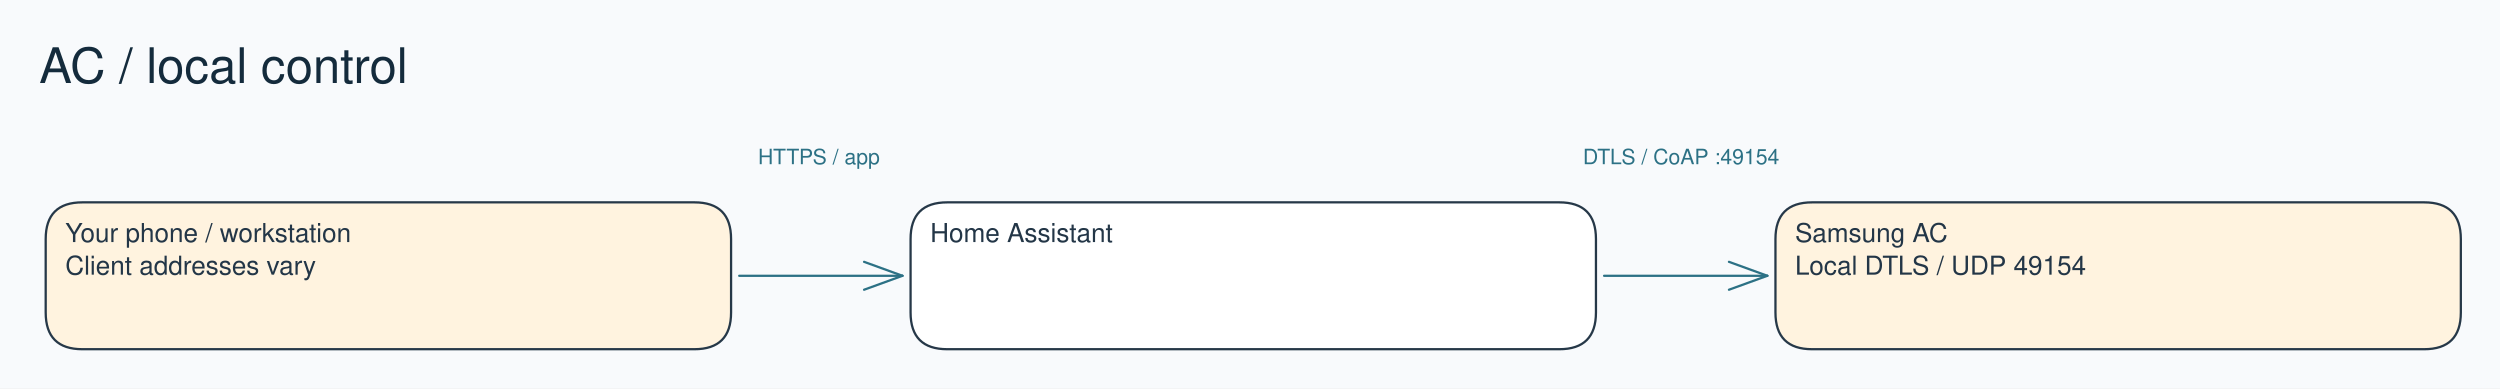
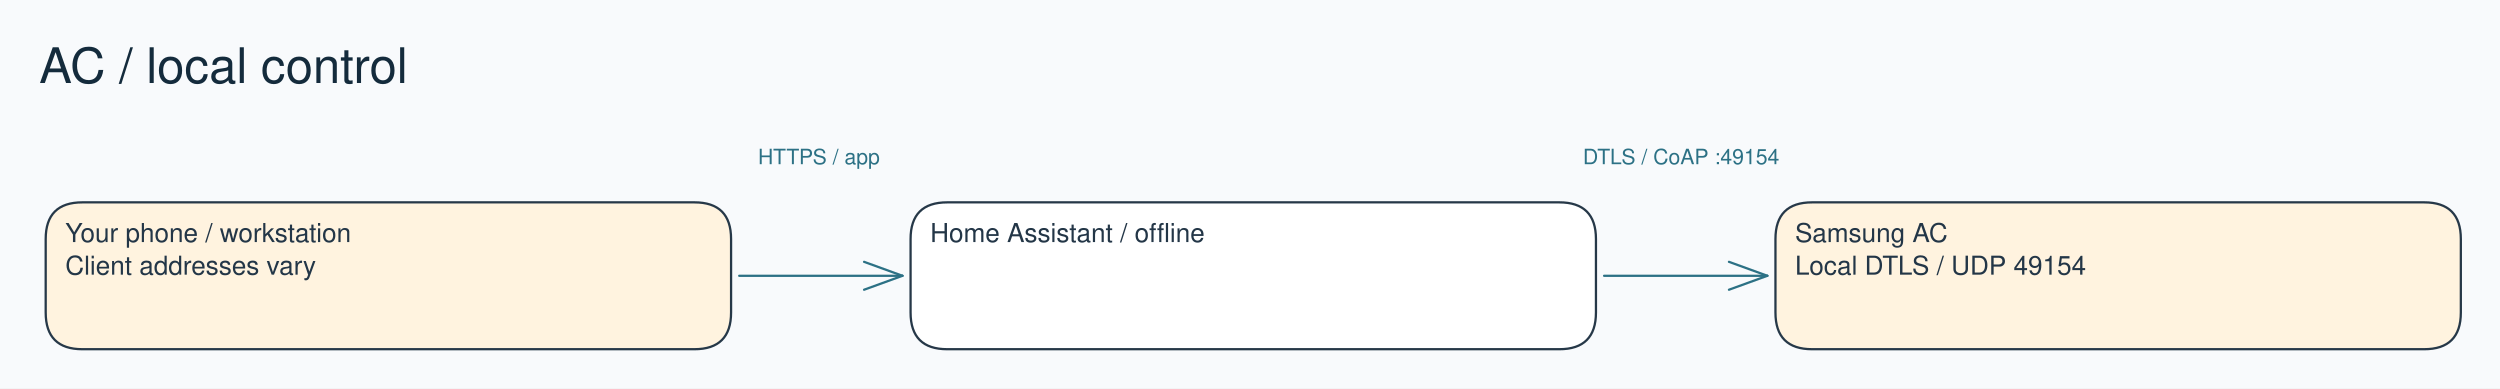
<svg xmlns="http://www.w3.org/2000/svg" version="1.1" viewBox="0 0 1532 238" width="1532" height="238">
  <defs>
    <style class="style-fonts">
      </style>
  </defs>
  <rect x="0" y="0" width="1532" height="238" fill="#f8fafc" />
  <g transform="translate(24 24) rotate(0 156.6 18.75)">
    <text x="0" y="26.851" font-family="Helvetica, sans-serif, Segoe UI Emoji" font-size="30px" fill="#142b3c" text-anchor="start" style="white-space: pre;" direction="ltr" dominant-baseline="alphabetic">AC / local control</text>
  </g>
  <g stroke-linecap="round" transform="translate(28 124) rotate(0 210 45)">
    <path d="M22.5 0 C105.58 0, 188.66 0, 397.5 0 C412.5 0, 420 7.5, 420 22.5 C420 32.7, 420 42.91, 420 67.5 C420 82.5, 412.5 90, 397.5 90 C254.06 90, 110.61 90, 22.5 90 C7.5 90, 0 82.5, 0 67.5 C0 54.45, 0 41.4, 0 22.5 C0 7.5, 7.5 0, 22.5 0" stroke="none" stroke-width="0" fill="#fff3df" />
    <path d="M22.5 0 C119.06 0, 215.63 0, 397.5 0 M22.5 0 C124.84 0, 227.18 0, 397.5 0 M397.5 0 C412.5 0, 420 7.5, 420 22.5 M397.5 0 C412.5 0, 420 7.5, 420 22.5 M420 22.5 C420 34.74, 420 46.98, 420 67.5 M420 22.5 C420 39.43, 420 56.37, 420 67.5 M420 67.5 C420 82.5, 412.5 90, 397.5 90 M420 67.5 C420 82.5, 412.5 90, 397.5 90 M397.5 90 C297.51 90, 197.51 90, 22.5 90 M397.5 90 C263.31 90, 129.11 90, 22.5 90 M22.5 90 C7.5 90, 0 82.5, 0 67.5 M22.5 90 C7.5 90, 0 82.5, 0 67.5 M0 67.5 C0 50.49, 0 33.48, 0 22.5 M0 67.5 C0 56.45, 0 45.4, 0 22.5 M0 22.5 C0 7.5, 7.5 0, 22.5 0 M0 22.5 C0 7.5, 7.5 0, 22.5 0" stroke="#263848" stroke-width="1.4" fill="none" />
  </g>
  <g transform="translate(40 134) rotate(0 198 35)">
    <text x="0" y="14.32" font-family="Helvetica, sans-serif, Segoe UI Emoji" font-size="16px" fill="#233647" text-anchor="start" style="white-space: pre;" direction="ltr" dominant-baseline="alphabetic">Your phone / workstation</text>
    <text x="0" y="34.32" font-family="Helvetica, sans-serif, Segoe UI Emoji" font-size="16px" fill="#233647" text-anchor="start" style="white-space: pre;" direction="ltr" dominant-baseline="alphabetic">Client addresses vary</text>
  </g>
  <g stroke-linecap="round" transform="translate(558 124) rotate(0 210 45)">
    <path d="M22.5 0 C120.57 0, 218.64 0, 397.5 0 C412.5 0, 420 7.5, 420 22.5 C420 34.99, 420 47.47, 420 67.5 C420 82.5, 412.5 90, 397.5 90 C302.49 90, 207.48 90, 22.5 90 C7.5 90, 0 82.5, 0 67.5 C0 50.56, 0 33.62, 0 22.5 C0 7.5, 7.5 0, 22.5 0" stroke="none" stroke-width="0" fill="#ffffff" />
    <path d="M22.5 0 C119.07 0, 215.63 0, 397.5 0 M22.5 0 C103.83 0, 185.17 0, 397.5 0 M397.5 0 C412.5 0, 420 7.5, 420 22.5 M397.5 0 C412.5 0, 420 7.5, 420 22.5 M420 22.5 C420 36.32, 420 50.13, 420 67.5 M420 22.5 C420 38.49, 420 54.48, 420 67.5 M420 67.5 C420 82.5, 412.5 90, 397.5 90 M420 67.5 C420 82.5, 412.5 90, 397.5 90 M397.5 90 C285.75 90, 174.01 90, 22.5 90 M397.5 90 C251.44 90, 105.38 90, 22.5 90 M22.5 90 C7.5 90, 0 82.5, 0 67.5 M22.5 90 C7.5 90, 0 82.5, 0 67.5 M0 67.5 C0 51.68, 0 35.86, 0 22.5 M0 67.5 C0 49.57, 0 31.64, 0 22.5 M0 22.5 C0 7.5, 7.5 0, 22.5 0 M0 22.5 C0 7.5, 7.5 0, 22.5 0" stroke="#263848" stroke-width="1.4" fill="none" />
  </g>
  <g transform="translate(570 134) rotate(0 198 35)">
-     <text x="0" y="14.32" font-family="Helvetica, sans-serif, Segoe UI Emoji" font-size="16px" fill="#233647" text-anchor="start" style="white-space: pre;" direction="ltr" dominant-baseline="alphabetic">Home Assistant</text>
+     <text x="0" y="14.32" font-family="Helvetica, sans-serif, Segoe UI Emoji" font-size="16px" fill="#233647" text-anchor="start" style="white-space: pre;" direction="ltr" dominant-baseline="alphabetic">Home Assistant / offline</text>
  </g>
  <g stroke-linecap="round">
    <g transform="translate(453 169) rotate(0 50 0)">
      <path d="M0 0 C25.75 0, 51.5 0, 100 0 M0 0 C36.09 0, 72.18 0, 100 0" stroke="#2c7185" stroke-width="1.4" fill="none" />
    </g>
    <g transform="translate(453 169) rotate(0 50 0)">
      <path d="M76.51 8.55 C82.56 6.35, 88.61 4.15, 100 0 M76.51 8.55 C84.99 5.46, 93.46 2.38, 100 0" stroke="#2c7185" stroke-width="1.4" fill="none" />
    </g>
    <g transform="translate(453 169) rotate(0 50 0)">
      <path d="M76.51 -8.55 C82.56 -6.35, 88.61 -4.15, 100 0 M76.51 -8.55 C84.99 -5.46, 93.46 -2.38, 100 0" stroke="#2c7185" stroke-width="1.4" fill="none" />
    </g>
  </g>
  <mask />
  <g transform="translate(464.5 89) rotate(0 41.47 8.125)">
    <text x="0" y="11.635" font-family="Helvetica, sans-serif, Segoe UI Emoji" font-size="13px" fill="#2c7185" text-anchor="start" style="white-space: pre;" direction="ltr" dominant-baseline="alphabetic">HTTPS / app</text>
  </g>
  <g stroke-linecap="round" transform="translate(1088 124) rotate(0 210 45)">
    <path d="M22.5 0 C150.55 0, 278.59 0, 397.5 0 C412.5 0, 420 7.5, 420 22.5 C420 39.55, 420 56.6, 420 67.5 C420 82.5, 412.5 90, 397.5 90 C249.36 90, 101.21 90, 22.5 90 C7.5 90, 0 82.5, 0 67.5 C0 51.78, 0 36.05, 0 22.5 C0 7.5, 7.5 0, 22.5 0" stroke="none" stroke-width="0" fill="#fff3df" />
    <path d="M22.5 0 C119.07 0, 215.65 0, 397.5 0 M22.5 0 C136.82 0, 251.15 0, 397.5 0 M397.5 0 C412.5 0, 420 7.5, 420 22.5 M397.5 0 C412.5 0, 420 7.5, 420 22.5 M420 22.5 C420 39.47, 420 56.43, 420 67.5 M420 22.5 C420 36.6, 420 50.71, 420 67.5 M420 67.5 C420 82.5, 412.5 90, 397.5 90 M420 67.5 C420 82.5, 412.5 90, 397.5 90 M397.5 90 C262.24 90, 126.99 90, 22.5 90 M397.5 90 C302.71 90, 207.92 90, 22.5 90 M22.5 90 C7.5 90, 0 82.5, 0 67.5 M22.5 90 C7.5 90, 0 82.5, 0 67.5 M0 67.5 C0 54.05, 0 40.6, 0 22.5 M0 67.5 C0 53.82, 0 40.13, 0 22.5 M0 22.5 C0 7.5, 7.5 0, 22.5 0 M0 22.5 C0 7.5, 7.5 0, 22.5 0" stroke="#263848" stroke-width="1.4" fill="none" />
  </g>
  <g transform="translate(1100 134) rotate(0 198 35)">
    <text x="0" y="14.32" font-family="Helvetica, sans-serif, Segoe UI Emoji" font-size="16px" fill="#233647" text-anchor="start" style="white-space: pre;" direction="ltr" dominant-baseline="alphabetic">Samsung AC</text>
    <text x="0" y="34.32" font-family="Helvetica, sans-serif, Segoe UI Emoji" font-size="16px" fill="#233647" text-anchor="start" style="white-space: pre;" direction="ltr" dominant-baseline="alphabetic">Local DTLS / UDP 49154</text>
  </g>
  <g stroke-linecap="round">
    <g transform="translate(983 169) rotate(0 50 0)">
      <path d="M0 0 C25.75 0, 51.51 0, 100 0 M0 0 C24.89 0, 49.77 0, 100 0" stroke="#2c7185" stroke-width="1.4" fill="none" />
    </g>
    <g transform="translate(983 169) rotate(0 50 0)">
      <path d="M76.51 8.55 C82.56 6.35, 88.61 4.15, 100 0 M76.51 8.55 C82.35 6.42, 88.2 4.29, 100 0" stroke="#2c7185" stroke-width="1.4" fill="none" />
    </g>
    <g transform="translate(983 169) rotate(0 50 0)">
      <path d="M76.51 -8.55 C82.56 -6.35, 88.61 -4.15, 100 0 M76.51 -8.55 C82.35 -6.42, 88.2 -4.29, 100 0" stroke="#2c7185" stroke-width="1.4" fill="none" />
    </g>
  </g>
  <mask />
  <g transform="translate(970 89) rotate(0 67.86 8.125)">
    <text x="0" y="11.635" font-family="Helvetica, sans-serif, Segoe UI Emoji" font-size="13px" fill="#2c7185" text-anchor="start" style="white-space: pre;" direction="ltr" dominant-baseline="alphabetic">DTLS / CoAP :49154</text>
  </g>
</svg>
